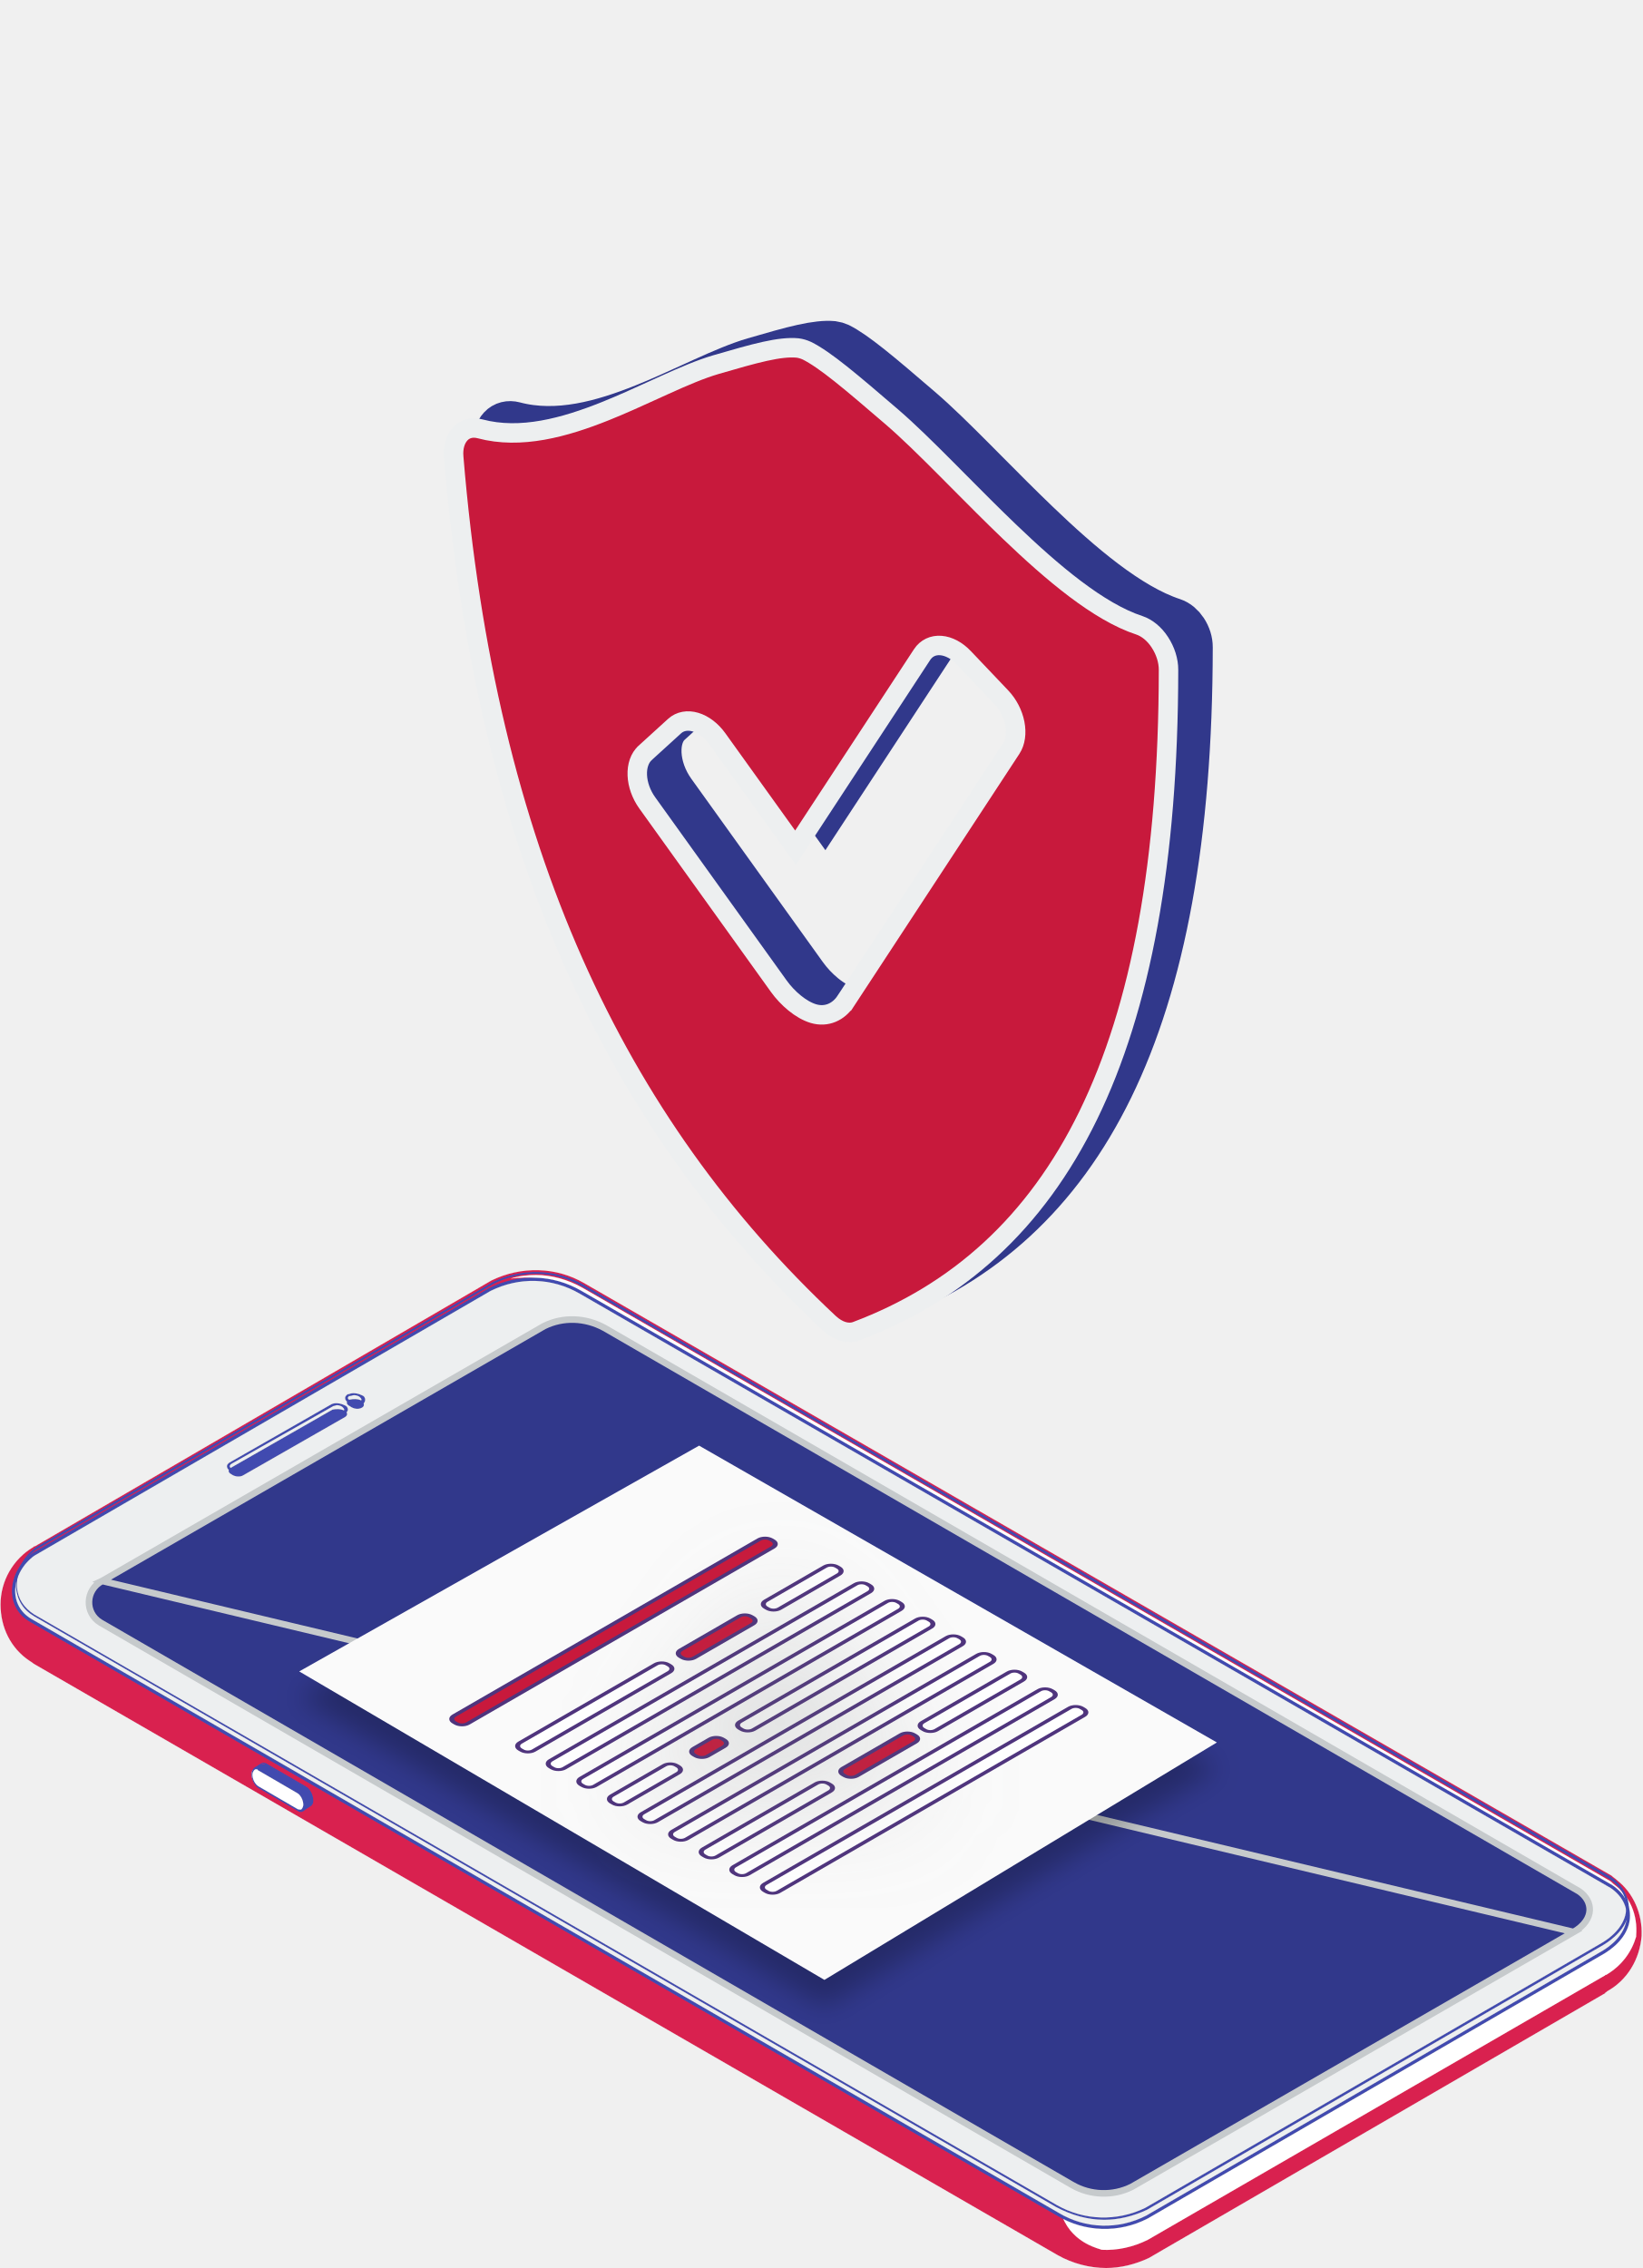
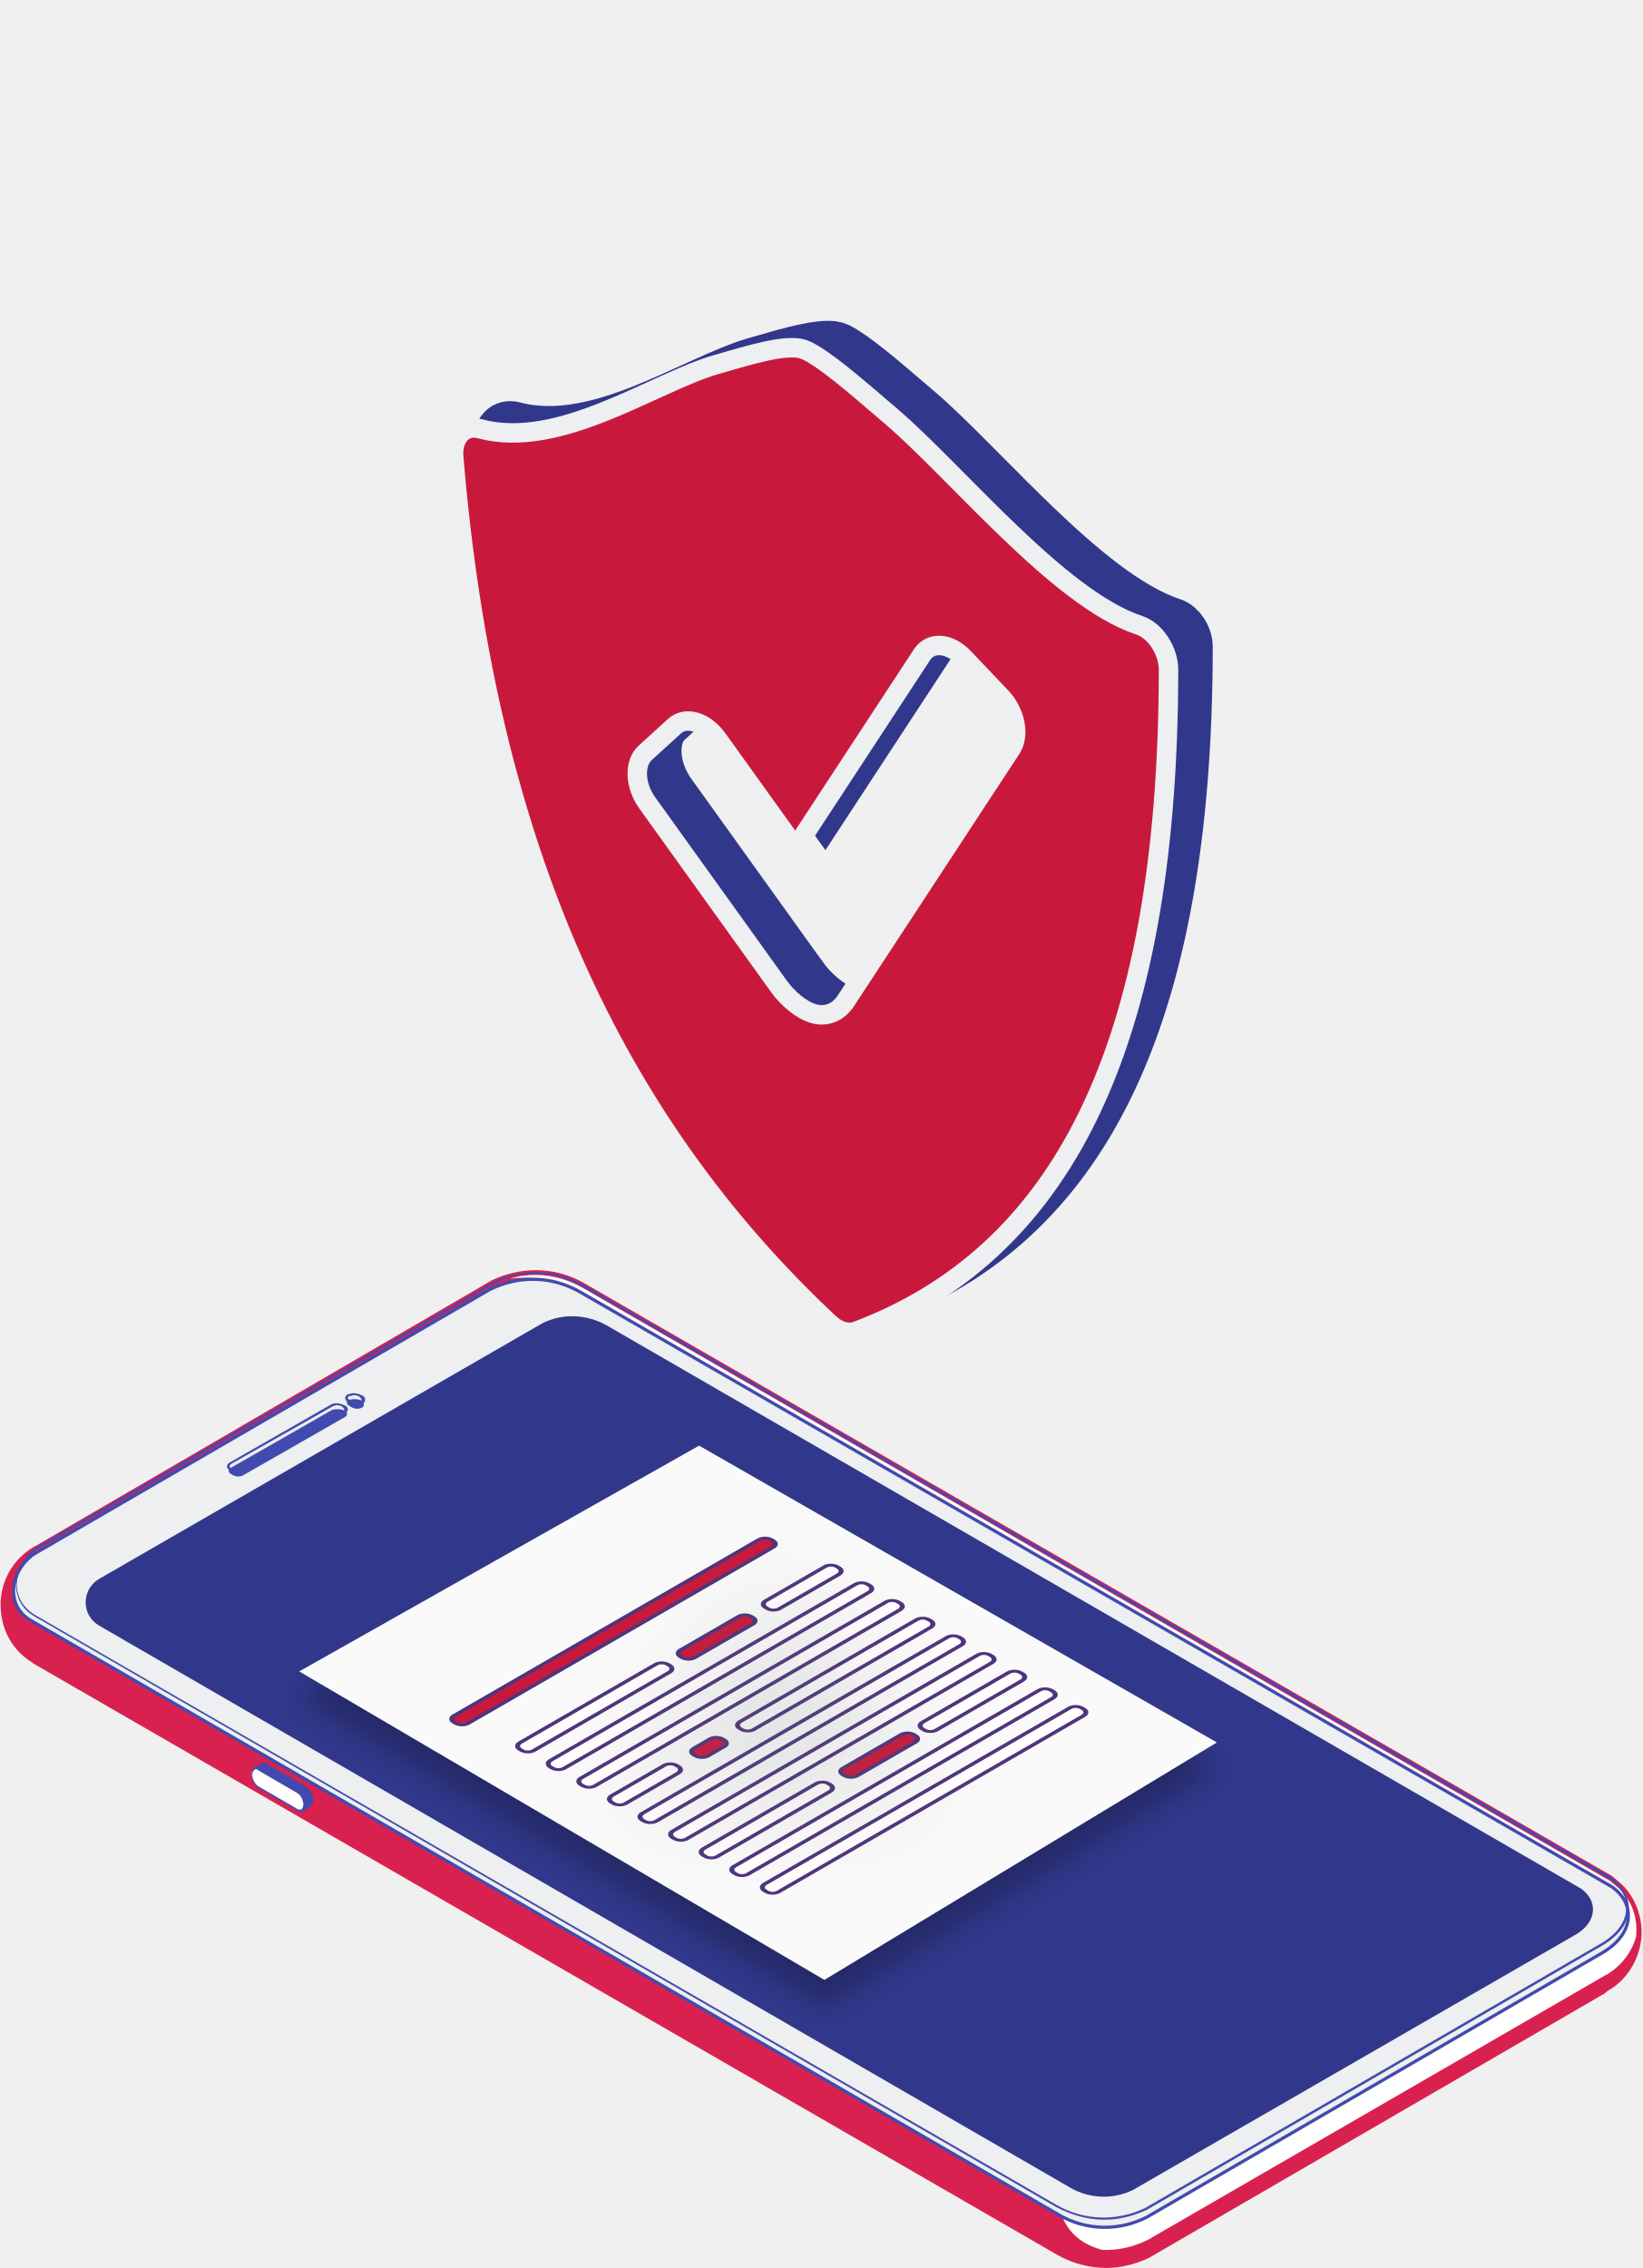
<svg xmlns="http://www.w3.org/2000/svg" width="328" height="453" viewBox="0 0 328 453" fill="none">
  <path d="M7.013 309.561C7.194 309.379 7.194 309.379 7.376 309.197L98.532 256.294C104.343 253.385 111.061 253.567 116.69 256.839L321.701 375.19C322.064 375.372 322.427 375.554 322.609 375.917C329.691 381.371 328.601 392.824 320.612 397.551H320.43L320.248 397.733L229.092 450.636C223.463 453.545 216.744 453.182 211.297 450.091L7.013 332.104C6.649 331.922 6.286 331.558 5.923 331.377C-1.885 326.105 -1.34 314.288 7.013 309.561Z" fill="white" />
  <path d="M6.65 309.016L6.831 309.38L6.65 309.016C6.831 308.834 6.831 308.834 7.013 308.834L98.169 255.749C104.161 252.84 111.062 253.022 116.691 256.294L321.883 374.645C322.246 375.009 322.609 375.191 322.972 375.554C326.241 378.099 328.057 382.281 327.875 386.644C327.512 391.371 324.97 395.552 320.975 397.733L320.793 397.915C320.793 397.915 320.612 397.915 320.612 398.097L229.456 451C226.732 452.273 223.826 453 220.921 453C217.653 453 214.202 452.091 211.297 450.455L7.013 332.468C6.65 332.286 6.286 331.923 5.923 331.741C2.11 329.196 0.112 325.014 0.112 320.469C0.112 315.742 2.655 311.379 6.65 309.016ZM322.246 376.281C321.883 375.918 321.701 375.736 321.338 375.554L116.328 257.203C113.422 255.567 110.154 254.658 107.067 254.658C105.432 254.658 103.617 254.84 101.982 255.385C105.796 254.84 109.609 255.385 111.606 257.022L212.75 425.73C212.75 425.73 210.026 437.366 212.205 442.819C214.384 448.273 219.832 449.182 220.013 449.364C223.1 449.546 226.369 448.819 229.274 447.364L320.43 394.643C320.612 394.643 320.612 394.461 320.612 394.461H320.793C323.88 392.643 325.878 389.916 326.786 386.826C326.786 386.826 326.786 386.826 326.786 386.644C327.149 382.462 325.515 378.645 322.246 376.281Z" fill="#C8193C" />
  <path d="M6.65 309.016L6.831 309.38L6.65 309.016C6.831 308.834 6.831 308.834 7.013 308.834L98.169 255.749C104.161 252.84 111.062 253.022 116.691 256.294L321.883 374.645C322.246 375.009 322.609 375.191 322.972 375.554C326.241 378.099 328.057 382.281 327.875 386.644C327.512 391.371 324.97 395.552 320.975 397.733L320.793 397.915C320.793 397.915 320.612 397.915 320.612 398.097L229.456 451C226.732 452.273 223.826 453 220.921 453C217.653 453 214.202 452.091 211.297 450.455L7.013 332.468C6.65 332.286 6.286 331.923 5.923 331.741C2.11 329.196 0.112 325.014 0.112 320.469C0.112 315.742 2.655 311.379 6.65 309.016ZM322.246 376.281C321.883 375.918 321.701 375.736 321.338 375.554L116.328 257.203C113.422 255.567 110.154 254.658 107.067 254.658C105.432 254.658 103.617 254.84 101.982 255.385C105.796 254.84 109.609 255.385 111.606 257.022L212.75 425.73C212.75 425.73 210.026 437.366 212.205 442.819C214.384 448.273 219.832 449.182 220.013 449.364C223.1 449.546 226.369 448.819 229.274 447.364L320.43 394.643C320.612 394.643 320.612 394.461 320.612 394.461H320.793C323.88 392.643 325.878 389.916 326.786 386.826C326.786 386.826 326.786 386.826 326.786 386.644C327.149 382.462 325.515 378.645 322.246 376.281Z" fill="white" fill-opacity="0.32" style="mix-blend-mode:overlay" />
  <path d="M321.883 376.826L115.964 258.112C110.335 254.839 103.617 254.658 97.806 257.566L6.65 310.47C1.929 313.924 1.021 320.832 6.287 323.741L211.297 442.274C216.745 445.546 223.463 445.728 229.093 442.819L320.249 389.916C326.786 385.916 326.423 379.917 321.883 376.826Z" fill="#EDEFF0" />
  <path d="M321.883 376.826L115.964 258.112C110.335 254.839 103.617 254.658 97.806 257.566L6.65 310.47C1.929 313.924 1.021 320.832 6.287 323.741L211.297 442.274C216.745 445.546 223.463 445.728 229.093 442.819L320.249 389.916C326.786 385.916 326.423 379.917 321.883 376.826Z" stroke="#31388B" stroke-width="0.648" stroke-miterlimit="10" />
  <path d="M321.883 376.826L115.964 258.112C110.335 254.839 103.617 254.658 97.806 257.566L6.65 310.47C1.929 313.924 1.021 320.832 6.287 323.741L211.297 442.274C216.745 445.546 223.463 445.728 229.093 442.819L320.249 389.916C326.786 385.916 326.423 379.917 321.883 376.826Z" stroke="white" stroke-opacity="0.32" stroke-width="0.648" stroke-miterlimit="10" style="mix-blend-mode:overlay" />
-   <path d="M220.558 443.365C223.463 443.365 226.369 442.637 229.092 441.365L320.249 388.461C323.517 386.462 325.333 383.917 325.333 381.19C325.333 378.826 324.062 376.463 321.701 374.827L116.691 256.658C111.061 253.385 104.161 253.204 98.35 256.112L7.194 309.016C4.47 311.015 3.018 314.106 3.199 317.015C3.381 319.56 4.652 321.56 6.831 322.832L210.934 440.819C214.021 442.456 217.289 443.365 220.558 443.365ZM321.52 375.372C323.699 376.826 324.97 379.008 324.788 381.19C324.788 383.735 322.972 386.28 319.885 388.098L228.729 441.001C223.1 443.728 216.563 443.546 211.115 440.456L6.831 322.469C4.834 321.196 3.562 319.378 3.381 317.015C3.199 314.288 4.652 311.379 7.194 309.561L98.532 256.476C104.161 253.567 110.88 253.749 116.327 257.021L321.52 375.372Z" fill="#31388B" />
-   <path d="M220.558 443.365C223.463 443.365 226.369 442.637 229.092 441.365L320.249 388.461C323.517 386.462 325.333 383.917 325.333 381.19C325.333 378.826 324.062 376.463 321.701 374.827L116.691 256.658C111.061 253.385 104.161 253.204 98.35 256.112L7.194 309.016C4.47 311.015 3.018 314.106 3.199 317.015C3.381 319.56 4.652 321.56 6.831 322.832L210.934 440.819C214.021 442.456 217.289 443.365 220.558 443.365ZM321.52 375.372C323.699 376.826 324.97 379.008 324.788 381.19C324.788 383.735 322.972 386.28 319.885 388.098L228.729 441.001C223.1 443.728 216.563 443.546 211.115 440.456L6.831 322.469C4.834 321.196 3.562 319.378 3.381 317.015C3.199 314.288 4.652 311.379 7.194 309.561L98.532 256.476C104.161 253.567 110.88 253.749 116.327 257.021L321.52 375.372Z" fill="white" fill-opacity="0.32" style="mix-blend-mode:overlay" />
-   <path d="M20.404 315.773L20.416 315.767L108.65 264.873C112.434 262.986 116.916 263.153 120.726 265.231C120.728 265.232 120.731 265.233 120.733 265.234L315.36 377.749C316.826 378.734 317.579 380.159 317.503 381.586C317.427 383.01 316.513 384.607 314.29 385.891L20.404 315.773ZM20.404 315.773L20.393 315.78C17.023 317.547 16.884 322.171 20.058 324.082C20.06 324.083 20.061 324.084 20.063 324.085L214.166 436.429C214.167 436.43 214.167 436.43 214.168 436.43C217.787 438.5 222.266 438.674 226.056 436.784L314.29 385.891L20.404 315.773Z" fill="#31388B" stroke="#C6CACC" stroke-width="1.317" />
+   <path d="M220.558 443.364C223.463 443.364 226.369 442.637 229.092 441.364L320.249 388.461C323.517 386.461 325.333 383.916 325.333 381.189C325.333 378.826 324.062 376.462 321.701 374.826L116.691 256.657C111.061 253.385 104.161 253.203 98.35 256.112L7.194 309.015C4.47 311.015 3.018 314.105 3.199 317.014C3.381 319.559 4.652 321.559 6.831 322.832L210.934 440.819C214.021 442.455 217.289 443.364 220.558 443.364ZM321.52 375.372C323.699 376.826 324.97 379.007 324.788 381.189C324.788 383.734 322.972 386.279 319.885 388.097L228.729 441.001C223.1 443.728 216.563 443.546 211.115 440.455L6.831 322.468C4.834 321.196 3.562 319.378 3.381 317.014C3.199 314.287 4.652 311.379 7.194 309.561L98.532 256.475C104.161 253.567 110.88 253.748 116.327 257.021L321.52 375.372Z" fill="#31388B" />
+   <path d="M220.558 443.364C223.463 443.364 226.369 442.637 229.092 441.364L320.249 388.461C323.517 386.461 325.333 383.916 325.333 381.189C325.333 378.826 324.062 376.462 321.701 374.826L116.691 256.657C111.061 253.385 104.161 253.203 98.35 256.112L7.194 309.015C4.47 311.015 3.018 314.105 3.199 317.014C3.381 319.559 4.652 321.559 6.831 322.832L210.934 440.819C214.021 442.455 217.289 443.364 220.558 443.364ZM321.52 375.372C323.699 376.826 324.97 379.007 324.788 381.189C324.788 383.734 322.972 386.279 319.885 388.097L228.729 441.001C223.1 443.728 216.563 443.546 211.115 440.455L6.831 322.468C4.834 321.196 3.562 319.378 3.381 317.014C3.199 314.287 4.652 311.379 7.194 309.561L98.532 256.475C104.161 253.567 110.88 253.748 116.327 257.021L321.52 375.372Z" fill="white" fill-opacity="0.32" style="mix-blend-mode:overlay" />
+   <path d="M20.087 315.196L108.338 264.293C112.333 262.293 117.054 262.475 121.049 264.656L315.709 377.19C318.977 379.371 319.341 383.734 314.619 386.461L226.369 437.365C222.374 439.365 217.652 439.183 213.839 437.001L19.724 324.65C16.092 322.468 16.273 317.196 20.087 315.196Z" fill="#31388B" />
  <g filter="url(#filter0_d)">
    <path d="M139.629 288.745L59.762 333.842L164.659 395.455L243.044 348.028L139.629 288.745Z" fill="#FAFAFA" />
  </g>
  <rect x="0.704" width="34.024" height="3.155" rx="1.357" transform="matrix(0.866025 -0.5 0.866025 0.5 102.084 349.099)" fill="white" stroke="#4F347D" stroke-width="0.813" />
  <rect x="0.704" width="14.841" height="3.155" rx="1.357" transform="matrix(0.866025 -0.5 0.866025 0.5 120.415 359.682)" fill="white" stroke="#4F347D" stroke-width="0.813" />
  <rect x="0.704" width="43.505" height="3.155" rx="1.357" transform="matrix(0.866025 -0.5 0.866025 0.5 146.002 344.91)" fill="white" stroke="#4F347D" stroke-width="0.813" />
  <rect x="0.704" width="22.558" height="3.155" rx="1.357" transform="matrix(0.866025 -0.5 0.866025 0.5 182.473 345.021)" fill="white" stroke="#4F347D" stroke-width="0.813" />
  <rect x="0.704" width="28.732" height="3.155" rx="1.357" transform="matrix(0.866025 -0.5 0.866025 0.5 138.746 370.266)" fill="white" stroke="#4F347D" stroke-width="0.813" />
  <rect x="0.704" width="73.05" height="3.155" rx="1.357" transform="matrix(0.866025 -0.5 0.866025 0.5 108.194 352.627)" fill="white" stroke="#4F347D" stroke-width="0.813" />
  <rect x="0.704" width="73.05" height="3.155" rx="1.357" transform="matrix(0.866025 -0.5 0.866025 0.5 88.9303 343.693)" fill="#C8193C" stroke="#4F347D" stroke-width="0.813" />
  <rect x="0.704" width="73.05" height="3.155" rx="1.357" transform="matrix(0.866025 -0.5 0.866025 0.5 126.526 363.21)" fill="white" stroke="#4F347D" stroke-width="0.813" />
  <rect x="0.704" width="73.05" height="3.155" rx="1.357" transform="matrix(0.866025 -0.5 0.866025 0.5 132.636 366.739)" fill="white" stroke="#4F347D" stroke-width="0.813" />
  <rect x="0.704" width="73.05" height="3.155" rx="1.357" transform="matrix(0.866025 -0.5 0.866025 0.5 150.967 377.322)" fill="white" stroke="#4F347D" stroke-width="0.813" />
  <rect x="0.704" width="73.05" height="3.155" rx="1.357" transform="matrix(0.866025 -0.5 0.866025 0.5 144.857 373.795)" fill="white" stroke="#4F347D" stroke-width="0.813" />
  <rect x="0.704" width="73.05" height="3.155" rx="1.357" transform="matrix(0.866025 -0.5 0.866025 0.5 114.305 356.154)" fill="white" stroke="#4F347D" stroke-width="0.813" />
  <rect x="0.704" width="16.385" height="3.155" rx="1.357" transform="matrix(0.866025 -0.5 0.866025 0.5 151.158 320.766)" fill="white" stroke="#4F347D" stroke-width="0.813" />
  <rect x="0.704" width="16.164" height="3.155" rx="1.357" transform="matrix(0.866025 -0.5 0.866025 0.5 134.164 330.578)" fill="#C8193C" stroke="#4F347D" stroke-width="0.813" />
  <rect x="0.704" width="6.463" height="3.155" rx="1.357" transform="matrix(0.866025 -0.5 0.866025 0.5 136.837 350.201)" fill="#C8193C" stroke="#4F347D" stroke-width="0.813" />
  <rect x="0.704" width="16.164" height="3.155" rx="1.357" transform="matrix(0.866025 -0.5 0.866025 0.5 166.625 354.171)" fill="#C8193C" stroke="#4F347D" stroke-width="0.813" />
  <path d="M60.761 360.466C60.761 359.375 60.216 358.284 59.308 357.92L51.5 353.375C51.137 353.194 50.773 353.194 50.592 353.375L51.863 352.466H52.045C52.408 352.285 52.589 352.285 53.134 352.466L60.942 357.011C61.669 357.375 62.213 358.648 62.213 359.557C62.213 360.102 62.213 360.284 61.85 360.466L60.398 361.556C60.579 361.375 60.761 361.011 60.761 360.466Z" fill="#31388B" />
  <path d="M60.761 360.466C60.761 359.375 60.216 358.284 59.308 357.92L51.5 353.375C51.137 353.194 50.773 353.194 50.592 353.375L51.863 352.466H52.045C52.408 352.285 52.589 352.285 53.134 352.466L60.942 357.011C61.669 357.375 62.213 358.648 62.213 359.557C62.213 360.102 62.213 360.284 61.85 360.466L60.398 361.556C60.579 361.375 60.761 361.011 60.761 360.466Z" fill="white" fill-opacity="0.32" style="mix-blend-mode:overlay" />
  <path d="M60.58 361.738L62.215 360.647C62.578 360.283 62.578 359.92 62.578 359.556C62.578 358.465 61.851 357.193 61.125 356.829L53.317 352.284C52.772 351.921 52.227 352.102 52.046 352.284L50.593 353.193L50.956 353.557C51.138 353.375 51.501 353.557 51.682 353.557L59.491 358.102C60.217 358.465 60.762 359.556 60.762 360.465C60.762 360.829 60.58 361.192 60.399 361.374L60.58 361.738ZM52.59 352.284C52.772 352.284 52.772 352.284 52.954 352.466L60.762 357.011C61.488 357.374 62.033 358.465 62.033 359.374C62.033 359.738 62.033 360.101 61.851 360.101L61.125 360.647C61.125 360.465 61.125 360.465 61.125 360.283C61.125 359.192 60.399 357.92 59.672 357.556L51.864 353.011C51.864 353.011 51.682 353.011 51.682 352.83L52.409 352.284C52.409 352.466 52.409 352.284 52.59 352.284Z" fill="#31388B" />
  <path d="M60.58 361.738L62.215 360.647C62.578 360.283 62.578 359.92 62.578 359.556C62.578 358.465 61.851 357.193 61.125 356.829L53.317 352.284C52.772 351.921 52.227 352.102 52.046 352.284L50.593 353.193L50.956 353.557C51.138 353.375 51.501 353.557 51.682 353.557L59.491 358.102C60.217 358.465 60.762 359.556 60.762 360.465C60.762 360.829 60.58 361.192 60.399 361.374L60.58 361.738ZM52.59 352.284C52.772 352.284 52.772 352.284 52.954 352.466L60.762 357.011C61.488 357.374 62.033 358.465 62.033 359.374C62.033 359.738 62.033 360.101 61.851 360.101L61.125 360.647C61.125 360.465 61.125 360.465 61.125 360.283C61.125 359.192 60.399 357.92 59.672 357.556L51.864 353.011C51.864 353.011 51.682 353.011 51.682 352.83L52.409 352.284C52.409 352.466 52.409 352.284 52.59 352.284Z" fill="white" fill-opacity="0.32" style="mix-blend-mode:overlay" />
  <path d="M51.682 357.011L59.491 361.556C60.217 361.92 60.943 361.556 60.943 360.465C60.943 359.374 60.399 358.284 59.491 357.92L51.682 353.375C50.956 353.012 50.23 353.375 50.23 354.466C50.23 355.375 50.956 356.466 51.682 357.011Z" fill="white" />
  <path d="M60.035 361.919C60.217 361.919 60.399 361.919 60.58 361.738C60.943 361.556 61.125 361.01 61.125 360.465C61.125 359.374 60.399 358.102 59.672 357.738L51.864 353.193C51.501 353.011 51.138 353.011 50.775 353.193C50.411 353.375 50.23 353.92 50.23 354.466C50.23 355.556 50.956 356.829 51.682 357.193L59.491 361.738C59.491 361.738 59.672 361.919 60.035 361.919ZM51.138 353.375C51.319 353.375 51.501 353.375 51.501 353.557L59.309 358.102C60.035 358.465 60.58 359.556 60.58 360.465C60.58 360.829 60.399 361.192 60.217 361.374C60.035 361.556 59.672 361.374 59.491 361.374L51.682 356.829C50.956 356.465 50.411 355.375 50.411 354.466C50.411 354.102 50.593 353.738 50.775 353.557C50.956 353.375 50.956 353.375 51.138 353.375Z" fill="#31388B" />
  <path d="M60.035 361.919C60.217 361.919 60.399 361.919 60.58 361.738C60.943 361.556 61.125 361.01 61.125 360.465C61.125 359.374 60.399 358.102 59.672 357.738L51.864 353.193C51.501 353.011 51.138 353.011 50.775 353.193C50.411 353.375 50.23 353.92 50.23 354.466C50.23 355.556 50.956 356.829 51.682 357.193L59.491 361.738C59.491 361.738 59.672 361.919 60.035 361.919ZM51.138 353.375C51.319 353.375 51.501 353.375 51.501 353.557L59.309 358.102C60.035 358.465 60.58 359.556 60.58 360.465C60.58 360.829 60.399 361.192 60.217 361.374C60.035 361.556 59.672 361.374 59.491 361.374L51.682 356.829C50.956 356.465 50.411 355.375 50.411 354.466C50.411 354.102 50.593 353.738 50.775 353.557C50.956 353.375 50.956 353.375 51.138 353.375Z" fill="white" fill-opacity="0.32" style="mix-blend-mode:overlay" />
  <path d="M72.202 281.2C72.928 280.837 72.746 280.291 72.202 279.746C71.475 279.382 70.567 279.382 69.841 279.564H69.659C69.115 279.928 69.115 280.473 69.841 280.837C70.567 281.382 71.475 281.564 72.202 281.2Z" fill="#31388B" />
  <path d="M72.202 281.2C72.928 280.837 72.746 280.291 72.202 279.746C71.475 279.382 70.567 279.382 69.841 279.564H69.659C69.115 279.928 69.115 280.473 69.841 280.837C70.567 281.382 71.475 281.564 72.202 281.2Z" fill="white" fill-opacity="0.32" style="mix-blend-mode:overlay" />
  <path d="M48.596 294.654L68.934 283.019C69.479 282.656 69.479 282.11 68.752 281.747C68.026 281.383 67.118 281.383 66.392 281.565L46.054 293.2C45.509 293.563 45.509 294.109 46.236 294.472C46.962 295.018 48.052 295.018 48.596 294.654Z" fill="#31388B" />
  <path d="M48.596 294.654L68.934 283.019C69.479 282.656 69.479 282.11 68.752 281.747C68.026 281.383 67.118 281.383 66.392 281.565L46.054 293.2C45.509 293.563 45.509 294.109 46.236 294.472C46.962 295.018 48.052 295.018 48.596 294.654Z" fill="white" fill-opacity="0.32" style="mix-blend-mode:overlay" />
  <path d="M71.113 280.656C71.476 280.656 72.021 280.656 72.202 280.474H72.384C72.747 280.292 72.929 279.928 72.929 279.565C72.929 279.201 72.747 278.838 72.202 278.656C71.476 278.292 70.386 278.11 69.66 278.474H69.479C69.115 278.656 68.934 279.019 68.934 279.201C68.934 279.565 69.115 279.928 69.66 280.11C70.205 280.474 70.568 280.656 71.113 280.656ZM70.75 278.656C71.113 278.656 71.658 278.838 71.839 279.019C72.021 279.201 72.202 279.383 72.202 279.565C72.202 279.747 72.021 279.747 72.021 279.928H71.839C71.294 280.292 70.386 280.11 69.842 279.747C69.66 279.565 69.479 279.383 69.479 279.201C69.479 279.019 69.66 279.019 69.66 278.838H69.842C70.205 278.838 70.386 278.656 70.75 278.656Z" fill="#31388B" />
  <path d="M71.113 280.656C71.476 280.656 72.021 280.656 72.202 280.474H72.384C72.747 280.292 72.929 279.928 72.929 279.565C72.929 279.201 72.747 278.838 72.202 278.656C71.476 278.292 70.386 278.11 69.66 278.474H69.479C69.115 278.656 68.934 279.019 68.934 279.201C68.934 279.565 69.115 279.928 69.66 280.11C70.205 280.474 70.568 280.656 71.113 280.656ZM70.75 278.656C71.113 278.656 71.658 278.838 71.839 279.019C72.021 279.201 72.202 279.383 72.202 279.565C72.202 279.747 72.021 279.747 72.021 279.928H71.839C71.294 280.292 70.386 280.11 69.842 279.747C69.66 279.565 69.479 279.383 69.479 279.201C69.479 279.019 69.66 279.019 69.66 278.838H69.842C70.205 278.838 70.386 278.656 70.75 278.656Z" fill="white" fill-opacity="0.32" style="mix-blend-mode:overlay" />
  <path d="M47.507 294.108C47.87 294.108 48.415 294.108 48.597 293.927L68.934 282.292C69.297 282.11 69.479 281.746 69.479 281.564C69.479 281.201 69.297 280.837 68.753 280.655C68.026 280.292 66.937 280.11 66.21 280.474L45.873 292.109C45.51 292.29 45.328 292.654 45.328 292.836C45.328 293.199 45.51 293.563 46.054 293.745C46.599 294.108 47.144 294.108 47.507 294.108ZM67.3 280.655C67.663 280.655 68.208 280.837 68.389 281.019C68.571 281.201 68.753 281.383 68.753 281.564C68.753 281.746 68.571 281.746 68.571 281.928L48.233 293.563C47.689 293.927 46.781 293.745 46.236 293.381C46.054 293.199 45.873 293.018 45.873 292.836C45.873 292.654 46.054 292.654 46.054 292.472L66.574 280.837C66.755 280.837 67.118 280.655 67.3 280.655Z" fill="#31388B" />
  <path d="M47.507 294.108C47.87 294.108 48.415 294.108 48.597 293.927L68.934 282.292C69.297 282.11 69.479 281.746 69.479 281.564C69.479 281.201 69.297 280.837 68.753 280.655C68.026 280.292 66.937 280.11 66.21 280.474L45.873 292.109C45.51 292.29 45.328 292.654 45.328 292.836C45.328 293.199 45.51 293.563 46.054 293.745C46.599 294.108 47.144 294.108 47.507 294.108ZM67.3 280.655C67.663 280.655 68.208 280.837 68.389 281.019C68.571 281.201 68.753 281.383 68.753 281.564C68.753 281.746 68.571 281.746 68.571 281.928L48.233 293.563C47.689 293.927 46.781 293.745 46.236 293.381C46.054 293.199 45.873 293.018 45.873 292.836C45.873 292.654 46.054 292.654 46.054 292.472L66.574 280.837C66.755 280.837 67.118 280.655 67.3 280.655Z" fill="white" fill-opacity="0.32" style="mix-blend-mode:overlay" />
-   <path d="M236.02 126.315L236.029 126.328L236.038 126.341C236.635 127.253 236.959 128.3 236.952 129.258L236.952 129.274L236.952 129.29C236.875 204.873 215.33 244.197 175.927 259.044C175.489 259.203 175.031 259.195 174.608 259.069C174.183 258.942 173.717 258.673 173.268 258.256C131.633 219.26 106.245 165.949 99.838 88.431L99.837 88.422L99.836 88.413C99.751 87.421 99.999 86.538 100.537 85.959L100.543 85.952C100.775 85.702 101.066 85.527 101.4 85.442C101.732 85.358 102.099 85.364 102.477 85.462C111.403 87.85 120.751 85.132 128.875 81.874C132.176 80.55 135.432 79.064 138.487 77.671C139.268 77.314 140.035 76.964 140.787 76.624C144.543 74.925 147.887 73.492 150.798 72.643C154.695 71.51 157.803 70.61 160.419 70.031C163.027 69.454 164.875 69.264 166.277 69.388C166.607 69.433 166.943 69.532 167.277 69.681C168.703 70.402 170.61 71.711 173.323 73.869C176.054 76.041 179.316 78.84 183.408 82.353C186.464 84.981 190.011 88.47 194.004 92.479C194.798 93.277 195.61 94.095 196.435 94.926C199.687 98.203 203.154 101.696 206.653 105.051C215.255 113.295 225.066 121.723 234.017 124.661C234.393 124.787 234.765 124.999 235.11 125.284C235.456 125.57 235.765 125.922 236.02 126.315ZM210.789 148.545L210.793 148.538C212.02 146.658 212.4 144.008 211.842 141.168C211.285 138.329 209.841 135.552 207.841 133.437L207.835 133.431L207.828 133.424L200.337 125.542L200.331 125.536C198.327 123.433 195.931 122.159 193.661 121.983L194.704 127.404L193.661 121.983C191.39 121.806 189.416 122.741 188.177 124.605L188.171 124.614L188.165 124.623L164.655 160.5L151.56 142.254L151.552 142.243L151.544 142.232C149.797 139.816 147.512 138.081 145.185 137.388C142.858 136.694 140.66 137.094 139.073 138.515L139.064 138.523L139.055 138.532L133.156 143.904L133.153 143.907C131.572 145.35 130.74 147.705 130.854 150.464C130.969 153.223 132.019 156.139 133.76 158.572L133.766 158.58L160.06 195.223L160.06 195.223C162.228 198.244 165.609 201.237 169.001 202.248C172.806 203.382 175.959 201.68 177.725 198.984L210.789 148.545Z" stroke="#31388B" stroke-width="10.539" />
-   <path d="M231.65 128.275L231.656 128.285C232.778 129.999 233.398 131.986 233.386 133.816L233.386 133.828C233.308 210.248 211.453 250.659 171.032 265.885C170.193 266.192 169.266 266.196 168.347 265.922C167.426 265.647 166.476 265.084 165.599 264.267C122.891 224.268 97.097 169.659 90.618 91.284L90.618 91.277C90.457 89.393 90.928 87.73 91.935 86.647L91.937 86.645C92.412 86.131 93.006 85.776 93.681 85.604C94.355 85.433 95.096 85.447 95.858 85.647C103.987 87.824 112.793 85.373 120.926 82.111C124.185 80.804 127.392 79.341 130.443 77.949C131.229 77.591 132.004 77.237 132.767 76.892C136.518 75.196 139.968 73.711 143.019 72.822C146.896 71.695 150.069 70.775 152.758 70.18C155.446 69.585 157.549 69.341 159.295 69.504C159.916 69.582 160.55 69.769 161.18 70.058C162.955 70.945 165.13 72.464 167.934 74.695C170.74 76.927 174.071 79.785 178.143 83.281C181.345 86.035 185.006 89.641 188.992 93.643C189.799 94.453 190.618 95.279 191.449 96.116C194.697 99.389 198.112 102.829 201.566 106.14C210.176 114.393 219.408 122.22 227.558 124.893C228.321 125.146 229.078 125.578 229.782 126.16C230.486 126.742 231.122 127.463 231.65 128.275ZM201.976 149.503L201.978 149.5C202.811 148.223 203.068 146.425 202.69 144.5C202.313 142.576 201.332 140.688 199.97 139.247L199.965 139.242L192.474 131.361L192.472 131.358C191.106 129.925 189.47 129.055 187.92 128.934C186.37 128.814 185.025 129.453 184.183 130.719L184.179 130.726L158.889 169.318L143.267 147.552L143.261 147.544C142.072 145.9 140.513 144.715 138.923 144.241C137.333 143.767 135.834 144.041 134.753 145.009L134.747 145.015L128.847 150.387L128.846 150.388C127.771 151.37 127.208 152.969 127.285 154.838C127.362 156.707 128.074 158.686 129.258 160.34L129.26 160.343L155.554 196.986L155.554 196.986C157.278 199.388 159.955 201.708 162.464 202.455C165.121 203.247 167.512 202.08 168.912 199.942C168.912 199.942 168.912 199.942 168.913 199.942L201.976 149.503Z" fill="#C8193C" stroke="#EDEFF0" stroke-width="3.888" />
+   <path d="M236.021 126.315L236.029 126.328L236.038 126.341C236.635 127.253 236.959 128.3 236.953 129.258L236.953 129.274L236.953 129.29C236.875 204.873 215.33 244.197 175.927 259.044C175.489 259.203 175.032 259.195 174.609 259.069C174.183 258.942 173.718 258.673 173.27 258.257C131.633 219.261 106.246 165.95 99.838 88.431L99.837 88.422L99.837 88.413C99.752 87.421 99.999 86.538 100.538 85.959L100.544 85.952C100.775 85.702 101.066 85.527 101.4 85.442C101.732 85.358 102.099 85.364 102.477 85.462C111.403 87.85 120.752 85.132 128.875 81.874C132.177 80.55 135.433 79.064 138.488 77.671C139.268 77.314 140.035 76.964 140.787 76.624C144.545 74.925 147.889 73.491 150.8 72.642C154.696 71.51 157.804 70.61 160.42 70.031C163.027 69.454 164.875 69.264 166.278 69.388C166.607 69.433 166.944 69.532 167.277 69.681C168.703 70.402 170.61 71.711 173.324 73.869C176.054 76.041 179.316 78.839 183.407 82.351C186.463 84.98 190.011 88.469 194.004 92.479C194.799 93.277 195.61 94.095 196.435 94.926C199.688 98.203 203.154 101.696 206.654 105.051C215.255 113.295 225.066 121.723 234.016 124.661C234.393 124.786 234.765 124.999 235.11 125.284C235.456 125.57 235.766 125.922 236.021 126.315ZM210.789 148.545L210.794 148.538C212.02 146.658 212.4 144.008 211.843 141.168C211.286 138.329 209.841 135.552 207.841 133.437L207.835 133.431L207.829 133.424L200.338 125.542L200.332 125.536C198.328 123.433 195.931 122.159 193.661 121.983C191.391 121.806 189.416 122.741 188.177 124.605L188.171 124.614L188.165 124.623L164.656 160.5L151.56 142.254L151.552 142.243L151.544 142.232C149.798 139.816 147.512 138.081 145.185 137.388C142.858 136.694 140.661 137.094 139.074 138.515L139.064 138.523L139.055 138.532L133.156 143.904L133.154 143.907C131.573 145.35 130.741 147.705 130.855 150.464C130.969 153.223 132.019 156.139 133.761 158.572L133.767 158.58L160.06 195.223L160.061 195.223C162.229 198.244 165.61 201.237 169.002 202.248C172.806 203.382 175.959 201.68 177.726 198.984L210.789 148.545Z" stroke="#31388B" stroke-width="10.539" />
+   <path d="M88.971 90.888L88.97 90.888L88.971 90.888ZM88.971 90.888L88.971 90.888L88.971 90.888ZM231.65 128.275L231.656 128.285C232.779 129.999 233.399 131.986 233.387 133.816L233.387 133.828C233.308 210.249 211.454 250.659 171.032 265.885C170.193 266.192 169.266 266.196 168.347 265.922C167.426 265.647 166.477 265.084 165.601 264.268C122.892 224.269 97.098 169.659 90.619 91.284L90.618 91.277C90.457 89.393 90.929 87.73 91.936 86.647L91.938 86.645C92.413 86.131 93.006 85.776 93.681 85.604C94.356 85.433 95.097 85.447 95.859 85.647C103.988 87.824 112.794 85.373 120.927 82.111C124.185 80.804 127.392 79.341 130.444 77.949C131.229 77.591 132.004 77.237 132.767 76.892C136.518 75.196 139.969 73.711 143.019 72.822C146.897 71.695 150.07 70.775 152.758 70.18C155.447 69.585 157.55 69.341 159.296 69.504C159.916 69.582 160.551 69.769 161.18 70.058C162.956 70.945 165.13 72.464 167.934 74.695C170.74 76.927 174.071 79.784 178.142 83.28C181.344 86.034 185.005 89.64 188.993 93.643C189.799 94.454 190.619 95.279 191.449 96.116C194.698 99.389 198.112 102.83 201.566 106.14C210.176 114.393 219.408 122.219 227.558 124.893C228.321 125.146 229.078 125.577 229.782 126.16C230.487 126.742 231.123 127.463 231.65 128.275ZM201.977 149.503L201.978 149.5C202.811 148.223 203.069 146.425 202.691 144.5C202.313 142.576 201.333 140.688 199.97 139.247L199.966 139.242L192.474 131.361L192.472 131.358C191.107 129.925 189.471 129.055 187.92 128.934C186.37 128.814 185.025 129.453 184.184 130.719L184.179 130.726L158.89 169.318L143.268 147.552L143.262 147.544C142.073 145.9 140.513 144.715 138.923 144.241C137.333 143.767 135.834 144.041 134.754 145.009L134.747 145.015L128.848 150.387L128.847 150.388C127.772 151.37 127.208 152.969 127.286 154.838C127.363 156.707 128.074 158.686 129.259 160.34L129.261 160.343L155.555 196.986L155.555 196.986C157.279 199.388 159.956 201.708 162.465 202.455C165.122 203.247 167.513 202.08 168.913 199.942L201.977 149.503Z" fill="#C8193C" stroke="#EDEFF0" stroke-width="3.888" />
  <g filter="url(#filter1_f)">
    <path d="M155.726 317.073L185.62 358.664H125.833L155.726 317.073Z" fill="#6E7375" fill-opacity="0.2" />
  </g>
  <defs>
    <filter id="filter0_d" x="54.493" y="288.746" width="193.821" height="117.248" filterUnits="userSpaceOnUse" color-interpolation-filters="sRGB">
      <feFlood flood-opacity="0" result="BackgroundImageFix" />
      <feColorMatrix in="SourceAlpha" type="matrix" values="0 0 0 0 0 0 0 0 0 0 0 0 0 0 0 0 0 0 127 0" result="hardAlpha" />
      <feOffset dy="5.27" />
      <feGaussianBlur stdDeviation="2.635" />
      <feColorMatrix type="matrix" values="0 0 0 0 0 0 0 0 0 0 0 0 0 0 0 0 0 0 0.25 0" />
      <feBlend mode="normal" in2="BackgroundImageFix" result="effect1_dropShadow" />
      <feBlend mode="normal" in="SourceGraphic" in2="effect1_dropShadow" result="shape" />
    </filter>
    <filter id="filter1_f" x="103.437" y="294.677" width="104.578" height="86.383" filterUnits="userSpaceOnUse" color-interpolation-filters="sRGB">
      <feFlood flood-opacity="0" result="BackgroundImageFix" />
      <feBlend mode="normal" in="SourceGraphic" in2="BackgroundImageFix" result="shape" />
      <feGaussianBlur stdDeviation="11.198" result="effect1_foregroundBlur" />
    </filter>
  </defs>
</svg>
